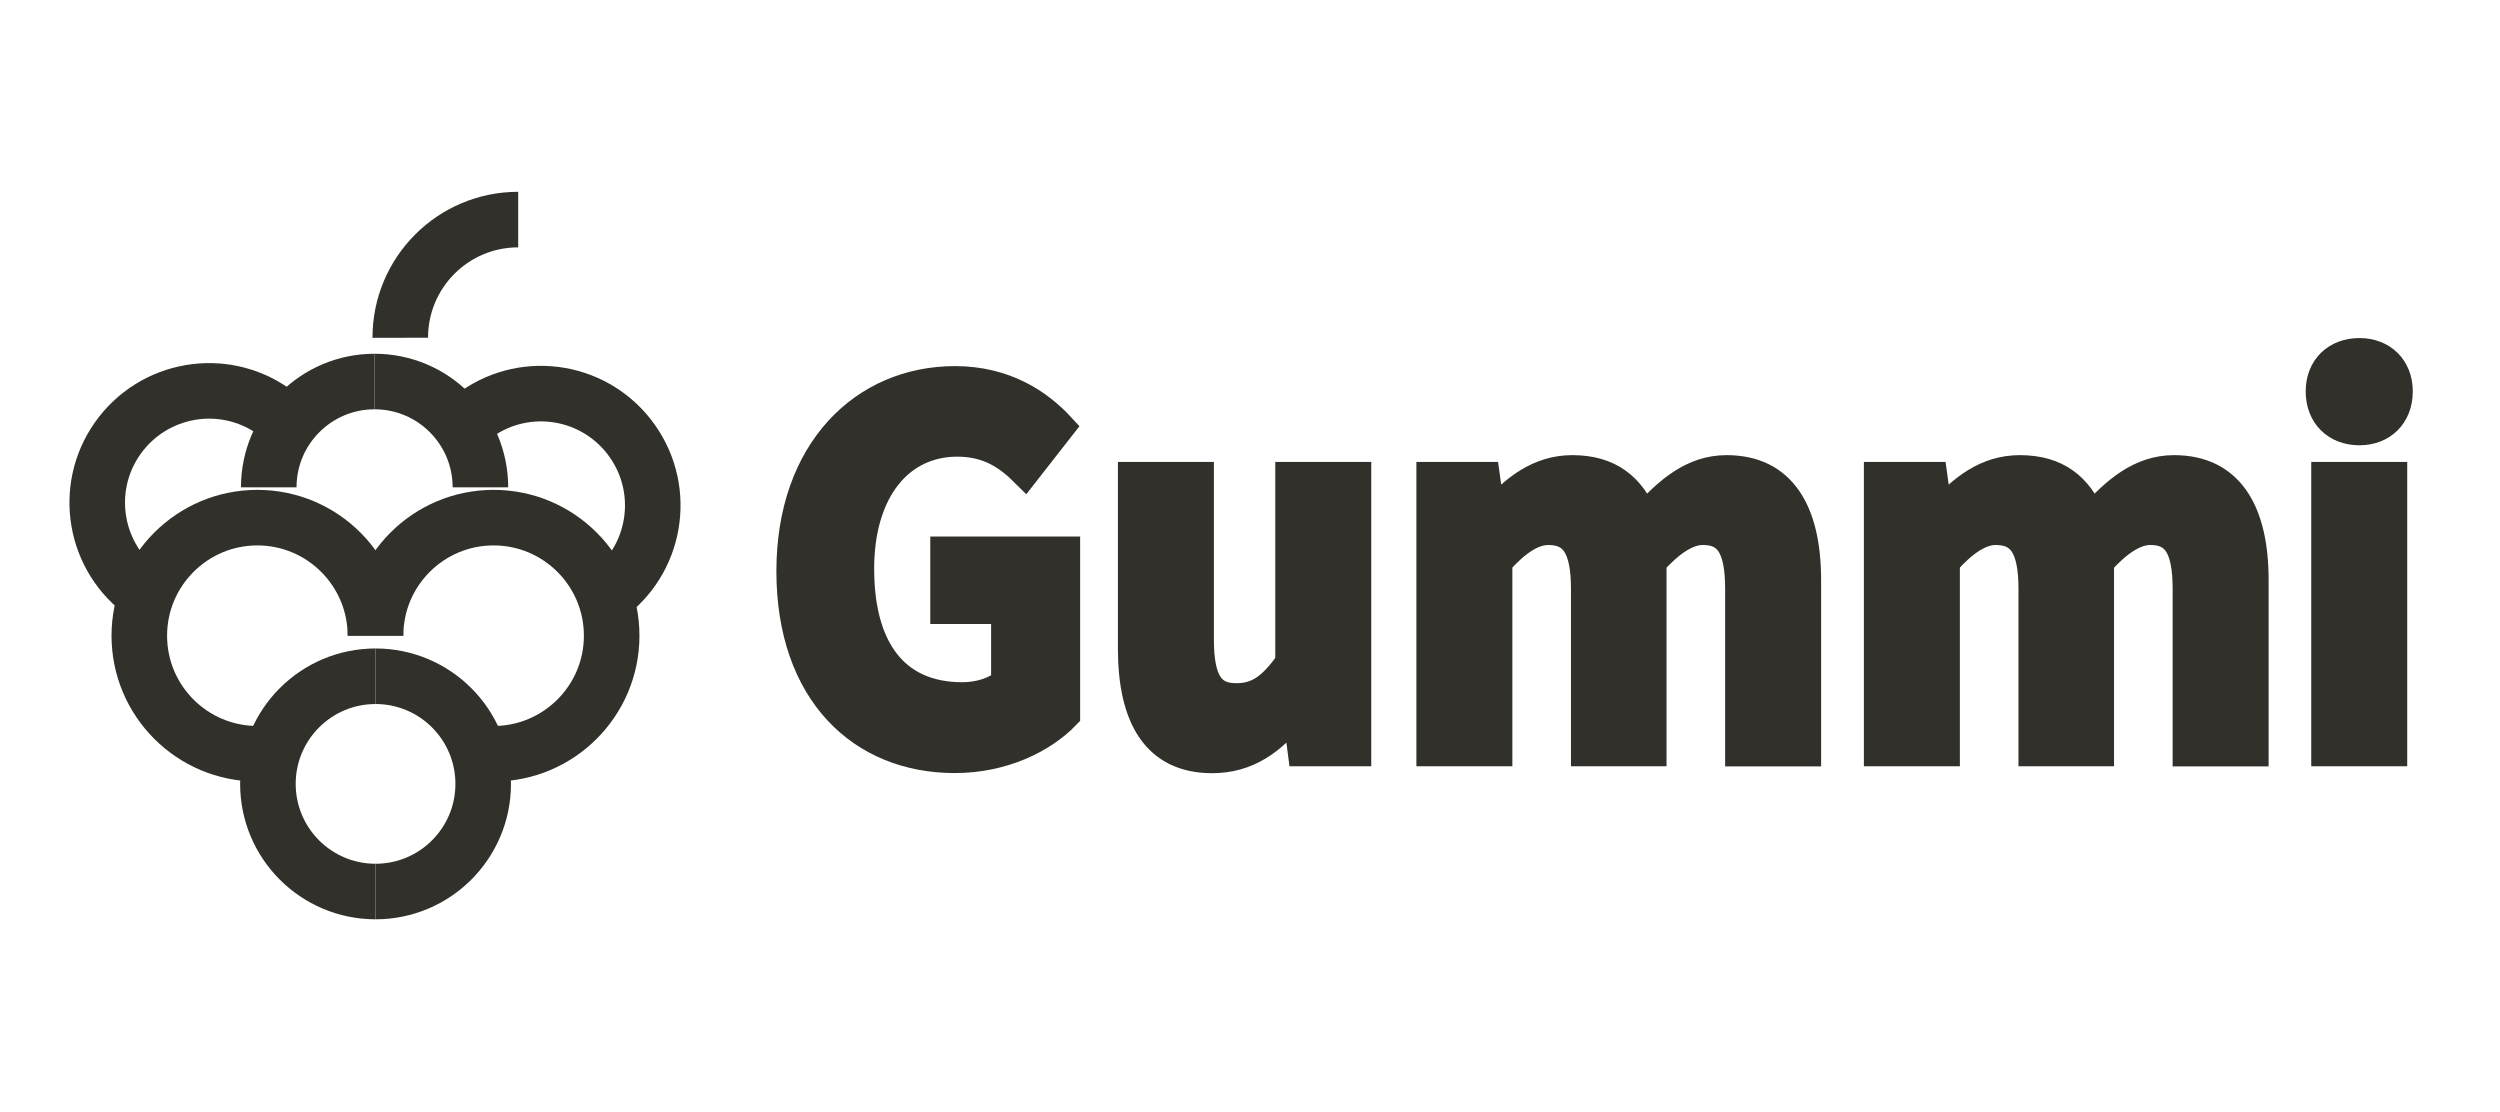
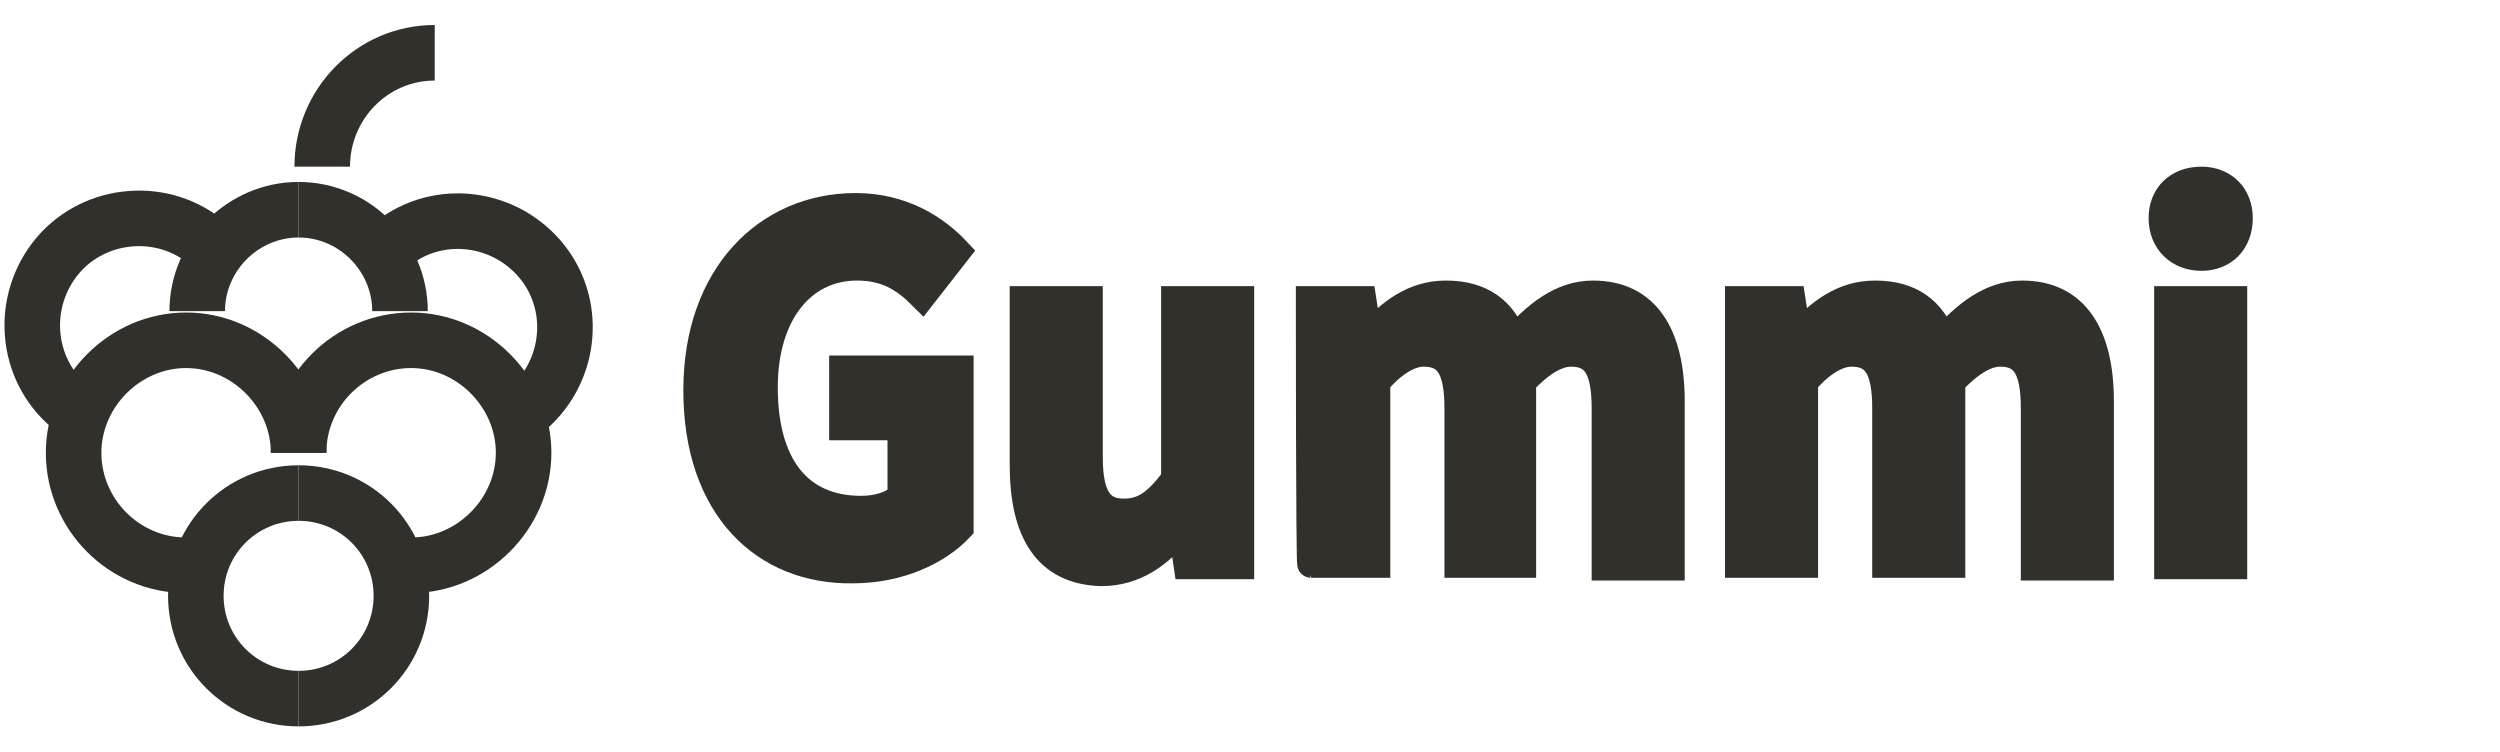
- <svg xmlns="http://www.w3.org/2000/svg" version="1.1" id="Layer_1" x="0px" y="0px" viewBox="0 0 180 80" style="enable-background:new 0 0 180 80;" xml:space="preserve">
+ <svg xmlns="http://www.w3.org/2000/svg" version="1.1" id="Layer_1" x="0px" y="0px" viewBox="0 0 180 54.1" style="enable-background:new 0 0 180 54.1;" xml:space="preserve">
  <style type="text/css">
	.st0{fill:none;stroke:#31302B;stroke-width:4;stroke-miterlimit:10;}
	.st1{fill:#31302B;stroke:#31302B;stroke-width:2;stroke-miterlimit:10;}
</style>
  <g>
-     <path class="st0" d="M28.82,24.32c-0.01-4.7,3.8-8.51,8.49-8.51" />
-     <path class="st0" d="M18.53,54.27c-4.7,0-8.5-3.81-8.5-8.5s3.81-8.5,8.5-8.5s8.5,3.81,8.5,8.5" />
-     <path class="st0" d="M27.04,45.77c0-4.7,3.81-8.5,8.5-8.5s8.5,3.81,8.5,8.5s-3.81,8.5-8.5,8.5" />
-     <path class="st0" d="M27.04,42.97" />
+     <path class="st0" d="M23.2,12c0-4.5,3.6-8.2,8.1-8.2" />
+     <path class="st0" d="M13.4,40.7c-4.5,0-8.1-3.7-8.1-8.1s3.7-8.1,8.1-8.1s8.1,3.7,8.1,8.1" />
+     <path class="st0" d="M21.5,32.6c0-4.5,3.7-8.1,8.1-8.1s8.1,3.7,8.1,8.1s-3.7,8.1-8.1,8.1" />
+     <path class="st0" d="M21.5,29.9" />
    <g>
-       <path class="st0" d="M27.04,64.19c-4.28,0-7.75-3.47-7.75-7.75s3.47-7.75,7.75-7.75" />
-       <path class="st0" d="M27.04,64.19c4.28,0,7.75-3.47,7.75-7.75s-3.47-7.75-7.75-7.75" />
+       <path class="st0" d="M21.5,50.3c-4.1,0-7.4-3.3-7.4-7.4s3.3-7.4,7.4-7.4" />
+       <path class="st0" d="M21.5,50.3c4.1,0,7.4-3.3,7.4-7.4s-3.3-7.4-7.4-7.4" />
    </g>
    <g>
-       <path class="st0" d="M19.35,35.09c0-4.21,3.41-7.62,7.62-7.62" />
-       <path class="st0" d="M26.97,42.72" />
-       <path class="st0" d="M34.59,35.09c0-4.21-3.41-7.62-7.62-7.62" />
-       <path class="st0" d="M26.97,42.72" />
+       <path class="st0" d="M14.2,22.4c0-4,3.3-7.3,7.3-7.3" />
+       <path class="st0" d="M21.5,29.7" />
+       <path class="st0" d="M28.8,22.4c0-4-3.3-7.3-7.3-7.3" />
+       <path class="st0" d="M21.5,29.7" />
    </g>
    <g>
-       <path class="st0" d="M43.58,42.97c3.64-2.56,4.51-7.58,1.95-11.21c-2.56-3.64-7.58-4.51-11.21-1.95" />
-       <path class="st0" d="M34.32,29.81" />
-       <path class="st0" d="M32.37,41.02" />
-       <path class="st0" d="M43.58,42.97" />
+       <path class="st0" d="M37.4,29.9c3.5-2.5,4.3-7.3,1.9-10.7c-2.5-3.5-7.3-4.3-10.7-1.9" />
+       <path class="st0" d="M28.5,17.3" />
+       <path class="st0" d="M26.6,28" />
+       <path class="st0" d="M37.4,29.9" />
    </g>
    <g>
-       <path class="st0" d="M10.42,42.77c-3.64-2.56-4.51-7.58-1.95-11.21s7.58-4.51,11.21-1.95" />
-       <path class="st0" d="M19.68,29.6" />
-       <path class="st0" d="M21.63,40.81" />
-       <path class="st0" d="M10.42,42.77" />
+       <path class="st0" d="M5.6,29.7C2.1,27.3,1.3,22.5,3.7,19s7.3-4.3,10.7-1.9" />
+       <path class="st0" d="M14.5,17.1" />
+       <path class="st0" d="M16.3,27.8" />
+       <path class="st0" d="M5.6,29.7" />
    </g>
  </g>
  <g>
-     <path class="st1" d="M56.9,41.12c0-8.67,5.28-13.76,11.86-13.76c3.58,0,6.05,1.64,7.65,3.38l-2.61,3.34   c-1.24-1.24-2.64-2.2-4.88-2.2c-4.11,0-6.98,3.41-6.98,9.07c0,5.72,2.47,9.17,7.35,9.17c1.17,0,2.37-0.36,3.07-1v-5.19h-4.38v-4.3   h8.79V51.5c-1.67,1.74-4.58,3.16-8.02,3.16C62.04,54.67,56.9,49.9,56.9,41.12z" />
-     <path class="st1" d="M81.49,46.7V34.26h4.91v11.77c0,3.06,0.8,4.16,2.61,4.16c1.54,0,2.54-0.71,3.81-2.49V34.26h4.91v19.91h-4.01   l-0.37-2.84h-0.13c-1.6,2.03-3.41,3.34-5.95,3.34C83.23,54.67,81.49,51.68,81.49,46.7z" />
-     <path class="st1" d="M102.98,34.26h4.01l0.37,2.67h0.1c1.57-1.74,3.31-3.16,5.75-3.16c2.67,0,4.24,1.28,5.15,3.48   c1.7-1.92,3.51-3.48,5.95-3.48c3.98,0,5.81,2.99,5.81,8v12.41h-4.91V42.4c0-3.09-0.84-4.16-2.61-4.16c-1.07,0-2.27,0.75-3.61,2.24   v13.69h-4.88V42.4c0-3.09-0.87-4.16-2.64-4.16c-1.07,0-2.27,0.75-3.58,2.24v13.69h-4.91V34.26z" />
-     <path class="st1" d="M135.2,34.26h4.01l0.37,2.67h0.1c1.57-1.74,3.31-3.16,5.75-3.16c2.67,0,4.24,1.28,5.15,3.48   c1.7-1.92,3.51-3.48,5.95-3.48c3.98,0,5.81,2.99,5.81,8v12.41h-4.91V42.4c0-3.09-0.84-4.16-2.61-4.16c-1.07,0-2.27,0.75-3.61,2.24   v13.69h-4.88V42.4c0-3.09-0.87-4.16-2.64-4.16c-1.07,0-2.27,0.75-3.58,2.24v13.69h-4.91V34.26z" />
-     <path class="st1" d="M167.01,28.18c0-1.71,1.17-2.84,2.87-2.84c1.67,0,2.84,1.14,2.84,2.84c0,1.74-1.17,2.88-2.84,2.88   C168.18,31.06,167.01,29.92,167.01,28.18z M167.41,34.26h4.91v19.91h-4.91V34.26z" />
+     <path class="st1" d="M50.2,28.1c0-8.3,5.1-13.2,11.4-13.2c3.4,0,5.8,1.6,7.3,3.2l-2.5,3.2c-1.2-1.2-2.5-2.1-4.7-2.1   c-3.9,0-6.7,3.3-6.7,8.7c0,5.5,2.4,8.8,7,8.8c1.1,0,2.3-0.3,2.9-1v-5h-4.2v-4.1h8.4v11.4c-1.6,1.7-4.4,3-7.7,3   C55.1,41.1,50.2,36.6,50.2,28.1z" />
+     <path class="st1" d="M73.7,33.5V21.6h4.7v11.3c0,2.9,0.8,4,2.5,4c1.5,0,2.4-0.7,3.7-2.4V21.6h4.7v19.1h-3.8l-0.4-2.7H85   c-1.5,1.9-3.3,3.2-5.7,3.2C75.4,41.1,73.7,38.3,73.7,33.5z" />
+     <path class="st1" d="M94.3,21.6h3.8l0.4,2.6h0.1c1.5-1.7,3.2-3,5.5-3c2.6,0,4.1,1.2,4.9,3.3c1.6-1.8,3.4-3.3,5.7-3.3   c3.8,0,5.6,2.9,5.6,7.7v11.9h-4.7V29.4c0-3-0.8-4-2.5-4c-1,0-2.2,0.7-3.5,2.1v13.1H105V29.4c0-3-0.8-4-2.5-4c-1,0-2.2,0.7-3.4,2.1   v13.1h-4.7C94.3,40.6,94.3,21.6,94.3,21.6z" />
+     <path class="st1" d="M125.2,21.6h3.8l0.4,2.6h0.1c1.5-1.7,3.2-3,5.5-3c2.6,0,4.1,1.2,4.9,3.3c1.6-1.8,3.4-3.3,5.7-3.3   c3.8,0,5.6,2.9,5.6,7.7v11.9h-4.7V29.4c0-3-0.8-4-2.5-4c-1,0-2.2,0.7-3.5,2.1v13.1h-4.7V29.4c0-3-0.8-4-2.5-4c-1,0-2.2,0.7-3.4,2.1   v13.1h-4.7L125.2,21.6L125.2,21.6z" />
+     <path class="st1" d="M155.7,15.7c0-1.6,1.1-2.7,2.8-2.7c1.6,0,2.7,1.1,2.7,2.7c0,1.7-1.1,2.8-2.7,2.8   C156.9,18.5,155.7,17.4,155.7,15.7z M156.1,21.6h4.7v19.1h-4.7V21.6z" />
  </g>
</svg>
